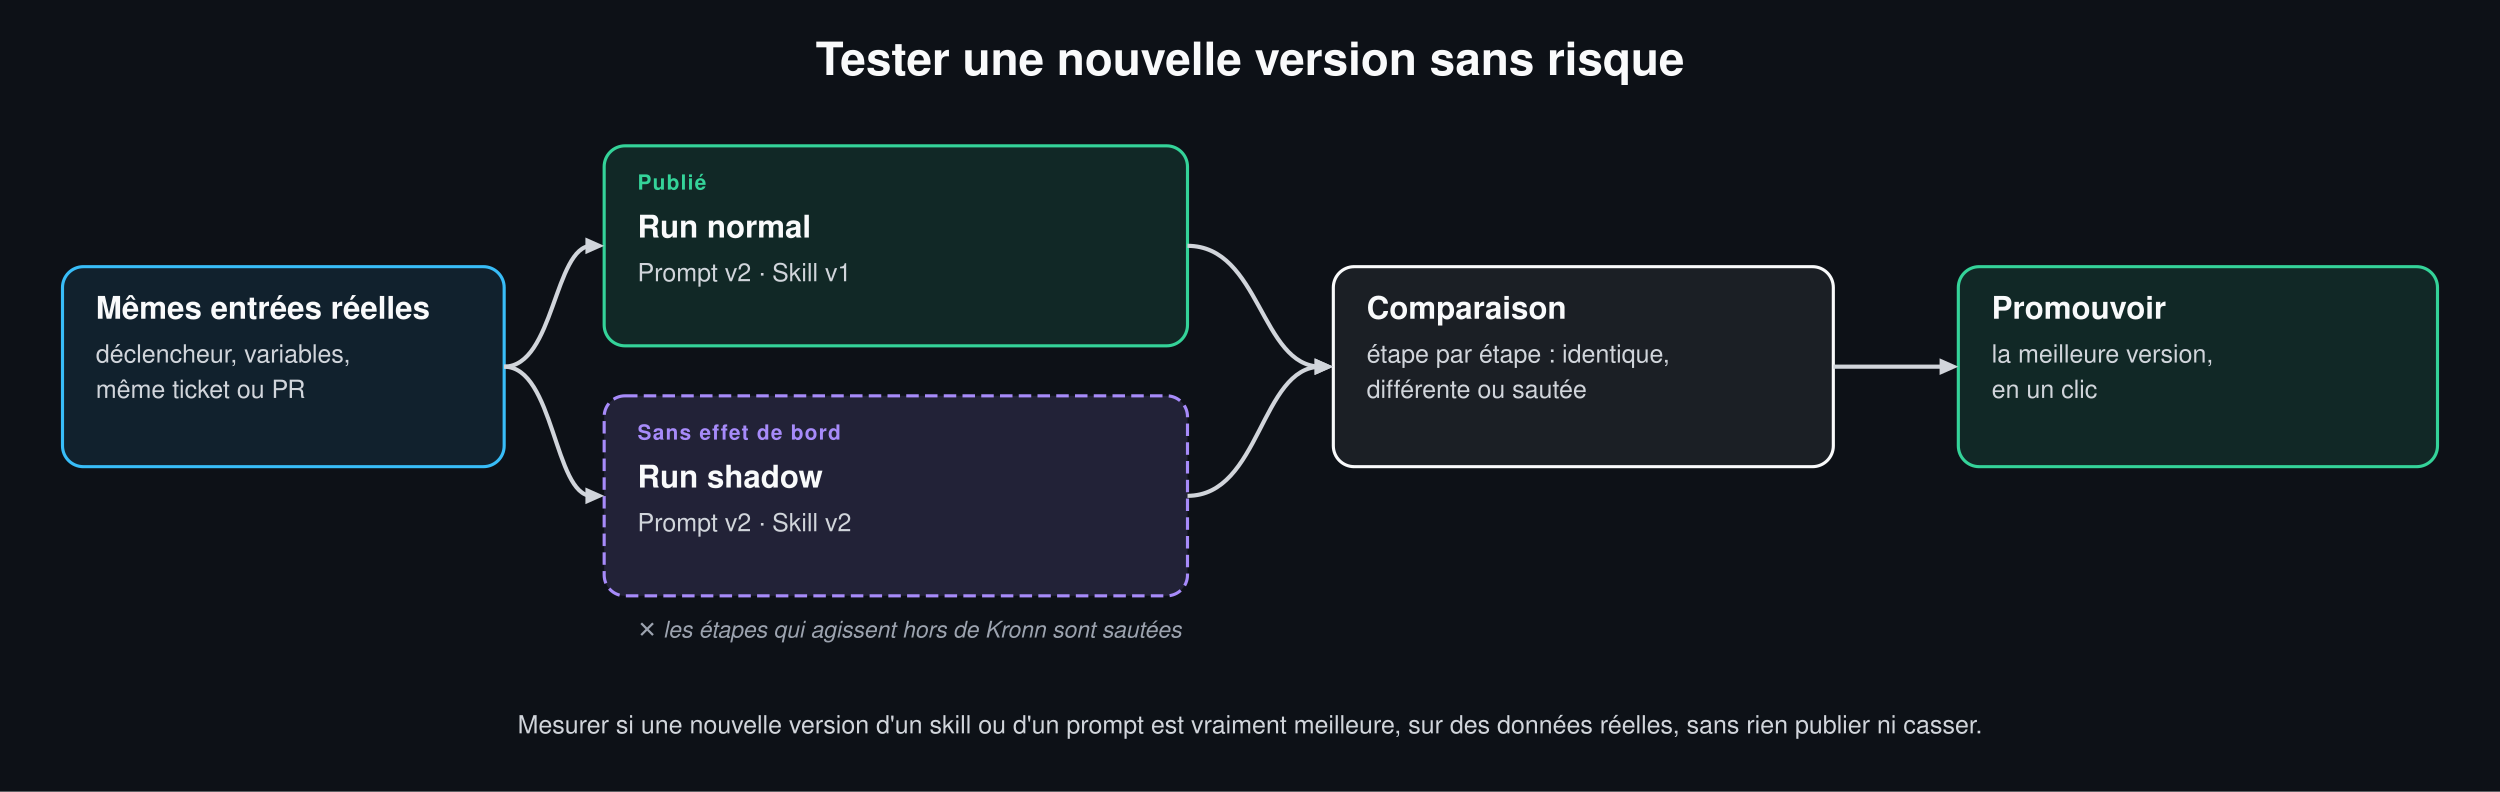
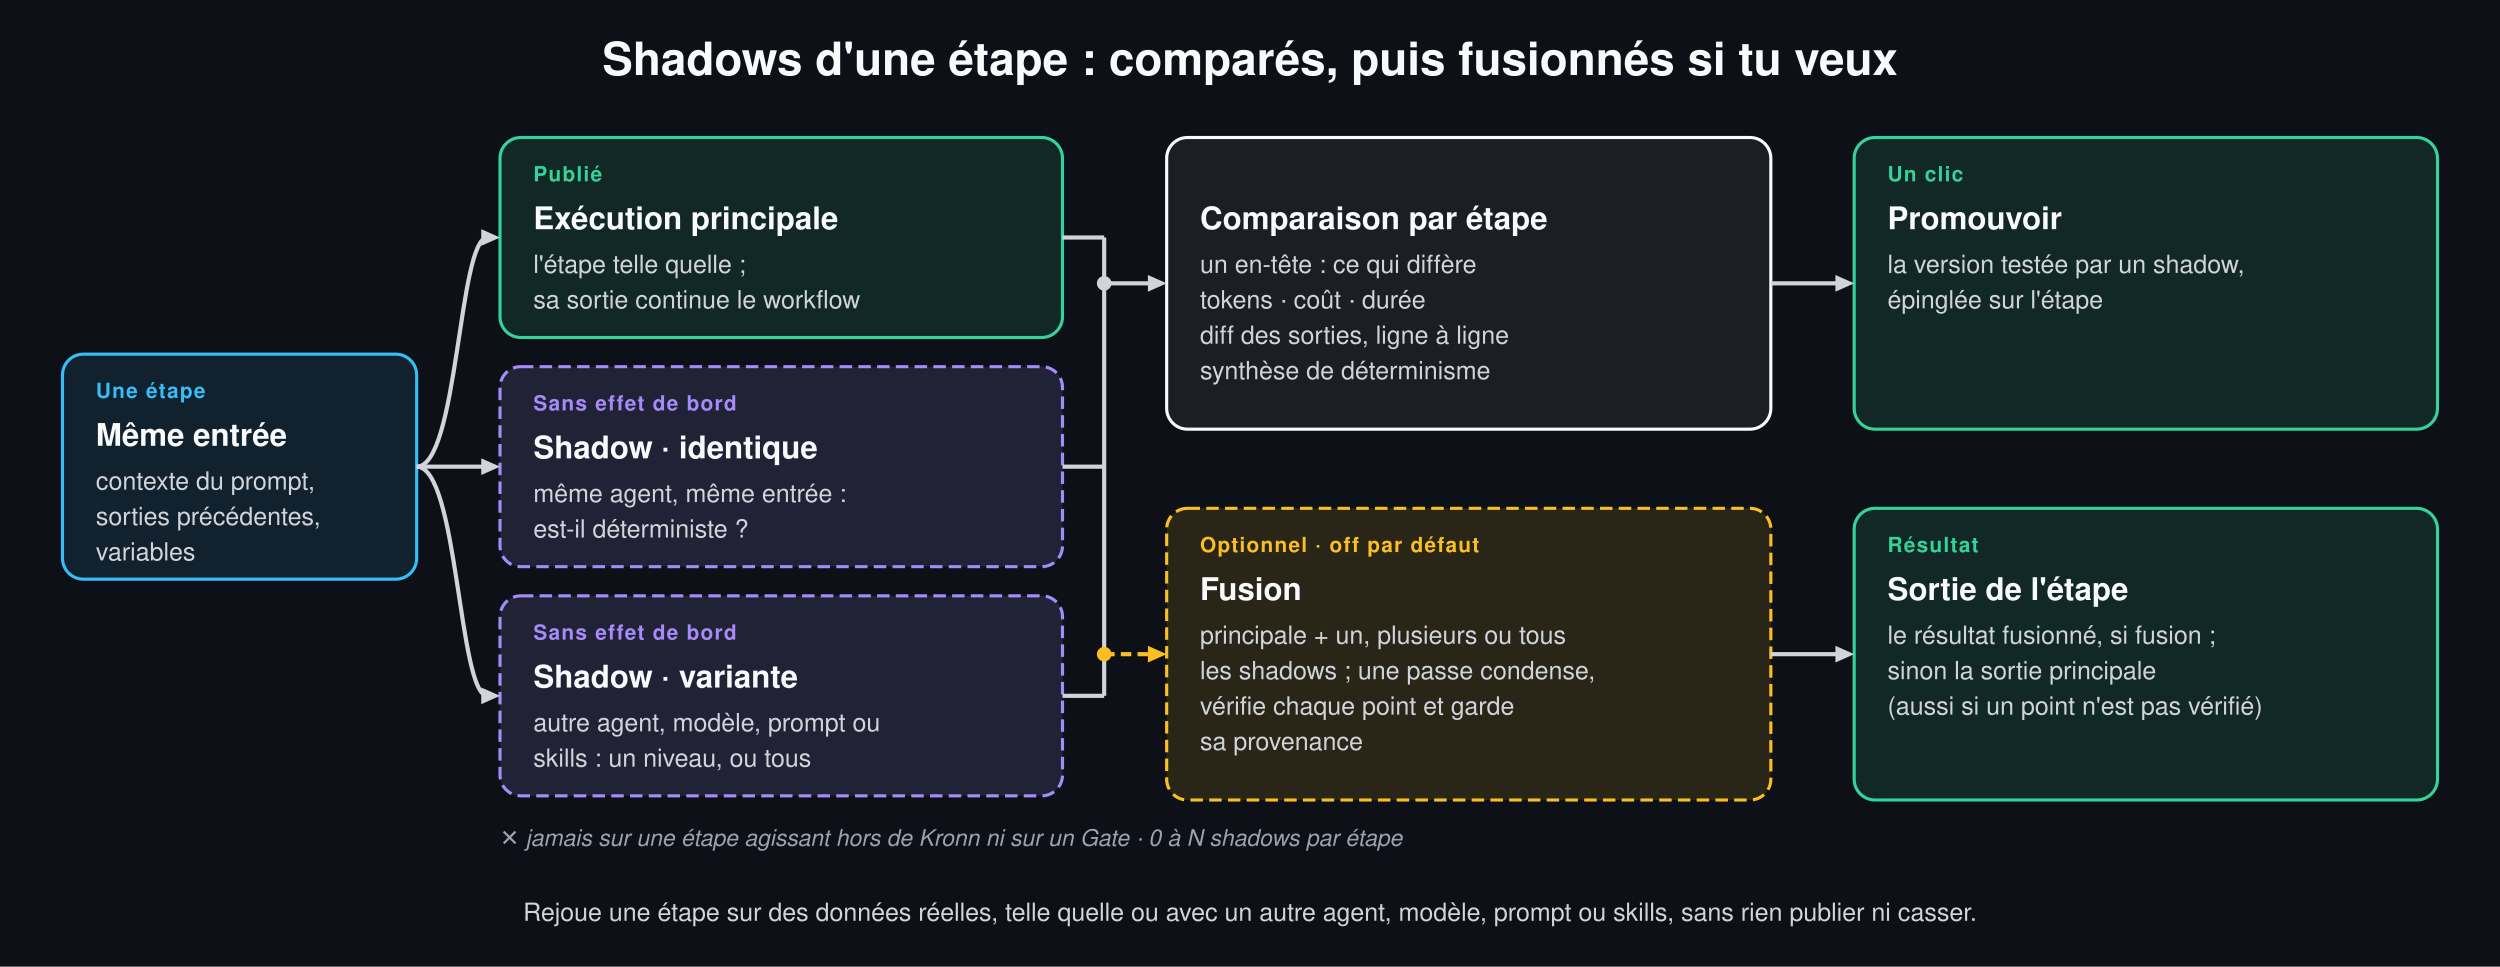
- <svg xmlns="http://www.w3.org/2000/svg" viewBox="0 0 1200 380" role="img" aria-labelledby="shadow-title shadow-desc" font-family="ui-sans-serif, system-ui, -apple-system, 'Segoe UI', Helvetica, Arial, sans-serif">
-   <rect x="0" y="0" width="1200" height="380" fill="#0d1117" />
+ <svg xmlns="http://www.w3.org/2000/svg" viewBox="0 0 1200 464" role="img" aria-labelledby="shadow-title shadow-desc" font-family="ui-sans-serif, system-ui, -apple-system, 'Segoe UI', Helvetica, Arial, sans-serif">
+   <rect x="0" y="0" width="1200" height="464" fill="#0d1117" />
  <style>
    .title  { font-size: 22px; font-weight: 700; fill: #f9fafb; }
    .label  { font-size: 15px; font-weight: 700; fill: #f9fafb; }
    .small  { font-size: 12px; fill: #d1d5db; }
    .tiny   { font-size: 11px; fill: #9ca3af; font-style: italic; }
    .kind   { font-size: 10px; font-weight: 700; letter-spacing: 0.06em; text-transform: uppercase; }
    .loop   { font-size: 11px; font-weight: 600; fill: #f87171; }
    .chip   { font-size: 12px; font-weight: 600; fill: #f9fafb; }
  </style>
-   <text x="600" y="36" text-anchor="middle" class="title">Tester une nouvelle version sans risque</text>
-   <g role="group" aria-label="Mêmes entrées réelles">
-     <rect x="30" y="128" width="212" height="96" rx="10" fill="#38bdf8" fill-opacity="0.10" stroke="#38bdf8" stroke-width="1.5" />
-     <text x="46" y="153" class="label">Mêmes entrées réelles</text>
-     <text x="46" y="174" class="small">déclencheur, variables,</text>
-     <text x="46" y="191" class="small">même ticket ou PR</text>
+   <text x="600" y="36" text-anchor="middle" class="title">Shadows d'une étape : comparés, puis fusionnés si tu veux</text>
+   <g role="group" aria-label="Une étape : même entrée">
+     <rect x="30" y="170" width="170" height="108" rx="10" fill="#38bdf8" fill-opacity="0.10" stroke="#38bdf8" stroke-width="1.5" />
+     <text x="46" y="191" class="kind" fill="#38bdf8">Une étape</text>
+     <text x="46" y="214" class="label">Même entrée</text>
+     <text x="46" y="235" class="small">contexte du prompt,</text>
+     <text x="46" y="252" class="small">sorties précédentes,</text>
+     <text x="46" y="269" class="small">variables</text>
  </g>
-   <g role="group" aria-label="Run normal, publié : Prompt v2 et Skill v1">
-     <rect x="290" y="70" width="280" height="96" rx="10" fill="#34d399" fill-opacity="0.12" stroke="#34d399" stroke-width="1.5" />
-     <text x="306" y="91" class="kind" fill="#34d399">Publié</text>
-     <text x="306" y="114" class="label">Run normal</text>
-     <text x="306" y="135" class="small">Prompt v2 · Skill v1</text>
+   <g role="group" aria-label="Exécution principale, publiée">
+     <rect x="240" y="66" width="270" height="96" rx="10" fill="#34d399" fill-opacity="0.12" stroke="#34d399" stroke-width="1.5" />
+     <text x="256" y="87" class="kind" fill="#34d399">Publié</text>
+     <text x="256" y="110" class="label">Exécution principale</text>
+     <text x="256" y="131" class="small">l'étape telle quelle ;</text>
+     <text x="256" y="148" class="small">sa sortie continue le workflow</text>
  </g>
-   <g role="group" aria-label="Run shadow, sans effet de bord : Prompt v2 et Skill v2">
-     <rect x="290" y="190" width="280" height="96" rx="10" fill="#a78bfa" fill-opacity="0.14" stroke="#a78bfa" stroke-width="1.5" stroke-dasharray="6 3" />
-     <text x="306" y="211" class="kind" fill="#a78bfa">Sans effet de bord</text>
-     <text x="306" y="234" class="label">Run shadow</text>
-     <text x="306" y="255" class="small">Prompt v2 · Skill v2</text>
+   <g role="group" aria-label="Shadow identique, sans effet de bord">
+     <rect x="240" y="176" width="270" height="96" rx="10" fill="#a78bfa" fill-opacity="0.14" stroke="#a78bfa" stroke-width="1.5" stroke-dasharray="6 3" />
+     <text x="256" y="197" class="kind" fill="#a78bfa">Sans effet de bord</text>
+     <text x="256" y="220" class="label">Shadow · identique</text>
+     <text x="256" y="241" class="small">même agent, même entrée :</text>
+     <text x="256" y="258" class="small">est-il déterministe ?</text>
  </g>
-   <text x="306" y="306" class="tiny">✕ les étapes qui agissent hors de Kronn sont sautées</text>
-   <g role="group" aria-label="Comparaison côte à côte">
-     <rect x="640" y="128" width="240" height="96" rx="10" fill="#f9fafb" fill-opacity="0.06" stroke="#f9fafb" stroke-width="1.5" />
-     <text x="656" y="153" class="label">Comparaison</text>
-     <text x="656" y="174" class="small">étape par étape : identique,</text>
-     <text x="656" y="191" class="small">différente ou sautée</text>
+   <g role="group" aria-label="Shadow variante, sans effet de bord">
+     <rect x="240" y="286" width="270" height="96" rx="10" fill="#a78bfa" fill-opacity="0.14" stroke="#a78bfa" stroke-width="1.5" stroke-dasharray="6 3" />
+     <text x="256" y="307" class="kind" fill="#a78bfa">Sans effet de bord</text>
+     <text x="256" y="330" class="label">Shadow · variante</text>
+     <text x="256" y="351" class="small">autre agent, modèle, prompt ou</text>
+     <text x="256" y="368" class="small">skills : un niveau, ou tous</text>
  </g>
-   <g role="group" aria-label="Promouvoir la meilleure version en un clic">
-     <rect x="940" y="128" width="230" height="96" rx="10" fill="#34d399" fill-opacity="0.12" stroke="#34d399" stroke-width="1.5" />
-     <text x="956" y="153" class="label">Promouvoir</text>
-     <text x="956" y="174" class="small">la meilleure version,</text>
-     <text x="956" y="191" class="small">en un clic</text>
+   <g role="group" aria-label="Comparaison par étape">
+     <rect x="560" y="66" width="290" height="140" rx="10" fill="#f9fafb" fill-opacity="0.06" stroke="#f9fafb" stroke-width="1.5" />
+     <text x="576" y="110" class="label">Comparaison par étape</text>
+     <text x="576" y="131" class="small">un en-tête : ce qui diffère</text>
+     <text x="576" y="148" class="small">tokens · coût · durée</text>
+     <text x="576" y="165" class="small">diff des sorties, ligne à ligne</text>
+     <text x="576" y="182" class="small">synthèse de déterminisme</text>
  </g>
+   <g role="group" aria-label="Fusion optionnelle">
+     <rect x="560" y="244" width="290" height="140" rx="10" fill="#fbbf24" fill-opacity="0.12" stroke="#fbbf24" stroke-width="1.5" stroke-dasharray="6 3" />
+     <text x="576" y="265" class="kind" fill="#fbbf24">Optionnel · off par défaut</text>
+     <text x="576" y="288" class="label">Fusion</text>
+     <text x="576" y="309" class="small">principale + un, plusieurs ou tous</text>
+     <text x="576" y="326" class="small">les shadows ; une passe condense,</text>
+     <text x="576" y="343" class="small">vérifie chaque point et garde</text>
+     <text x="576" y="360" class="small">sa provenance</text>
+   </g>
+   <g role="group" aria-label="Promouvoir la version testée en un clic">
+     <rect x="890" y="66" width="280" height="140" rx="10" fill="#34d399" fill-opacity="0.12" stroke="#34d399" stroke-width="1.5" />
+     <text x="906" y="87" class="kind" fill="#34d399">Un clic</text>
+     <text x="906" y="110" class="label">Promouvoir</text>
+     <text x="906" y="131" class="small">la version testée par un shadow,</text>
+     <text x="906" y="148" class="small">épinglée sur l'étape</text>
+   </g>
+   <g role="group" aria-label="Sortie de l'étape">
+     <rect x="890" y="244" width="280" height="140" rx="10" fill="#34d399" fill-opacity="0.12" stroke="#34d399" stroke-width="1.5" />
+     <text x="906" y="265" class="kind" fill="#34d399">Résultat</text>
+     <text x="906" y="288" class="label">Sortie de l'étape</text>
+     <text x="906" y="309" class="small">le résultat fusionné, si fusion ;</text>
+     <text x="906" y="326" class="small">sinon la sortie principale</text>
+     <text x="906" y="343" class="small">(aussi si un point n'est pas vérifié)</text>
+   </g>
+   <text x="240" y="406" class="tiny">✕ jamais sur une étape agissant hors de Kronn ni sur un Gate · 0 à N shadows par étape</text>
  <g aria-hidden="true">
-     <path d="M 242 176 C 266 176 266 118 284 118" stroke="#d1d5db" stroke-width="2" fill="none" />
-     <polygon points="290,118 281,114 281,122" fill="#d1d5db" />
-     <path d="M 242 176 C 266 176 266 238 284 238" stroke="#d1d5db" stroke-width="2" fill="none" />
-     <polygon points="290,238 281,234 281,242" fill="#d1d5db" />
-     <path d="M 570 118 C 605 118 605 176 634 176" stroke="#d1d5db" stroke-width="2" fill="none" />
-     <polygon points="640,176 631,172 631,180" fill="#d1d5db" />
-     <path d="M 570 238 C 605 238 605 176 634 176" stroke="#d1d5db" stroke-width="2" fill="none" />
-     <polygon points="640,176 631,172 631,180" fill="#d1d5db" />
-     <path d="M 880 176 L 934 176" stroke="#d1d5db" stroke-width="2" fill="none" />
-     <polygon points="940,176 931,172 931,180" fill="#d1d5db" />
+     <path d="M 200 224 C 220 224 220 114 234 114" stroke="#d1d5db" stroke-width="2" fill="none" />
+     <polygon points="240,114 231,110 231,118" fill="#d1d5db" />
+     <path d="M 200 224 L 234 224" stroke="#d1d5db" stroke-width="2" fill="none" />
+     <polygon points="240,224 231,220 231,228" fill="#d1d5db" />
+     <path d="M 200 224 C 220 224 220 334 234 334" stroke="#d1d5db" stroke-width="2" fill="none" />
+     <polygon points="240,334 231,330 231,338" fill="#d1d5db" />
+     <path d="M 510 114 L 530 114 M 510 224 L 530 224 M 510 334 L 530 334 M 530 114 L 530 334" stroke="#d1d5db" stroke-width="2" fill="none" />
+     <circle cx="530" cy="136" r="3.5" fill="#d1d5db" />
+     <circle cx="530" cy="314" r="3.5" fill="#fbbf24" />
+     <path d="M 530 136 L 554 136" stroke="#d1d5db" stroke-width="2" fill="none" />
+     <polygon points="560,136 551,132 551,140" fill="#d1d5db" />
+     <path d="M 530 314 L 554 314" stroke="#fbbf24" stroke-width="2" fill="none" stroke-dasharray="5 3" />
+     <polygon points="560,314 551,310 551,318" fill="#fbbf24" />
+     <path d="M 850 136 L 884 136" stroke="#d1d5db" stroke-width="2" fill="none" />
+     <polygon points="890,136 881,132 881,140" fill="#d1d5db" />
+     <path d="M 850 314 L 884 314" stroke="#d1d5db" stroke-width="2" fill="none" />
+     <polygon points="890,314 881,310 881,318" fill="#d1d5db" />
  </g>
-   <text x="600" y="352" text-anchor="middle" class="small">
-     Mesurer si une nouvelle version d'un skill ou d'un prompt est vraiment meilleure, sur des données réelles, sans rien publier ni casser.
+   <text x="600" y="442" text-anchor="middle" class="small">
+     Rejoue une étape sur des données réelles, telle quelle ou avec un autre agent, modèle, prompt ou skills, sans rien publier ni casser.
  </text>
</svg>
